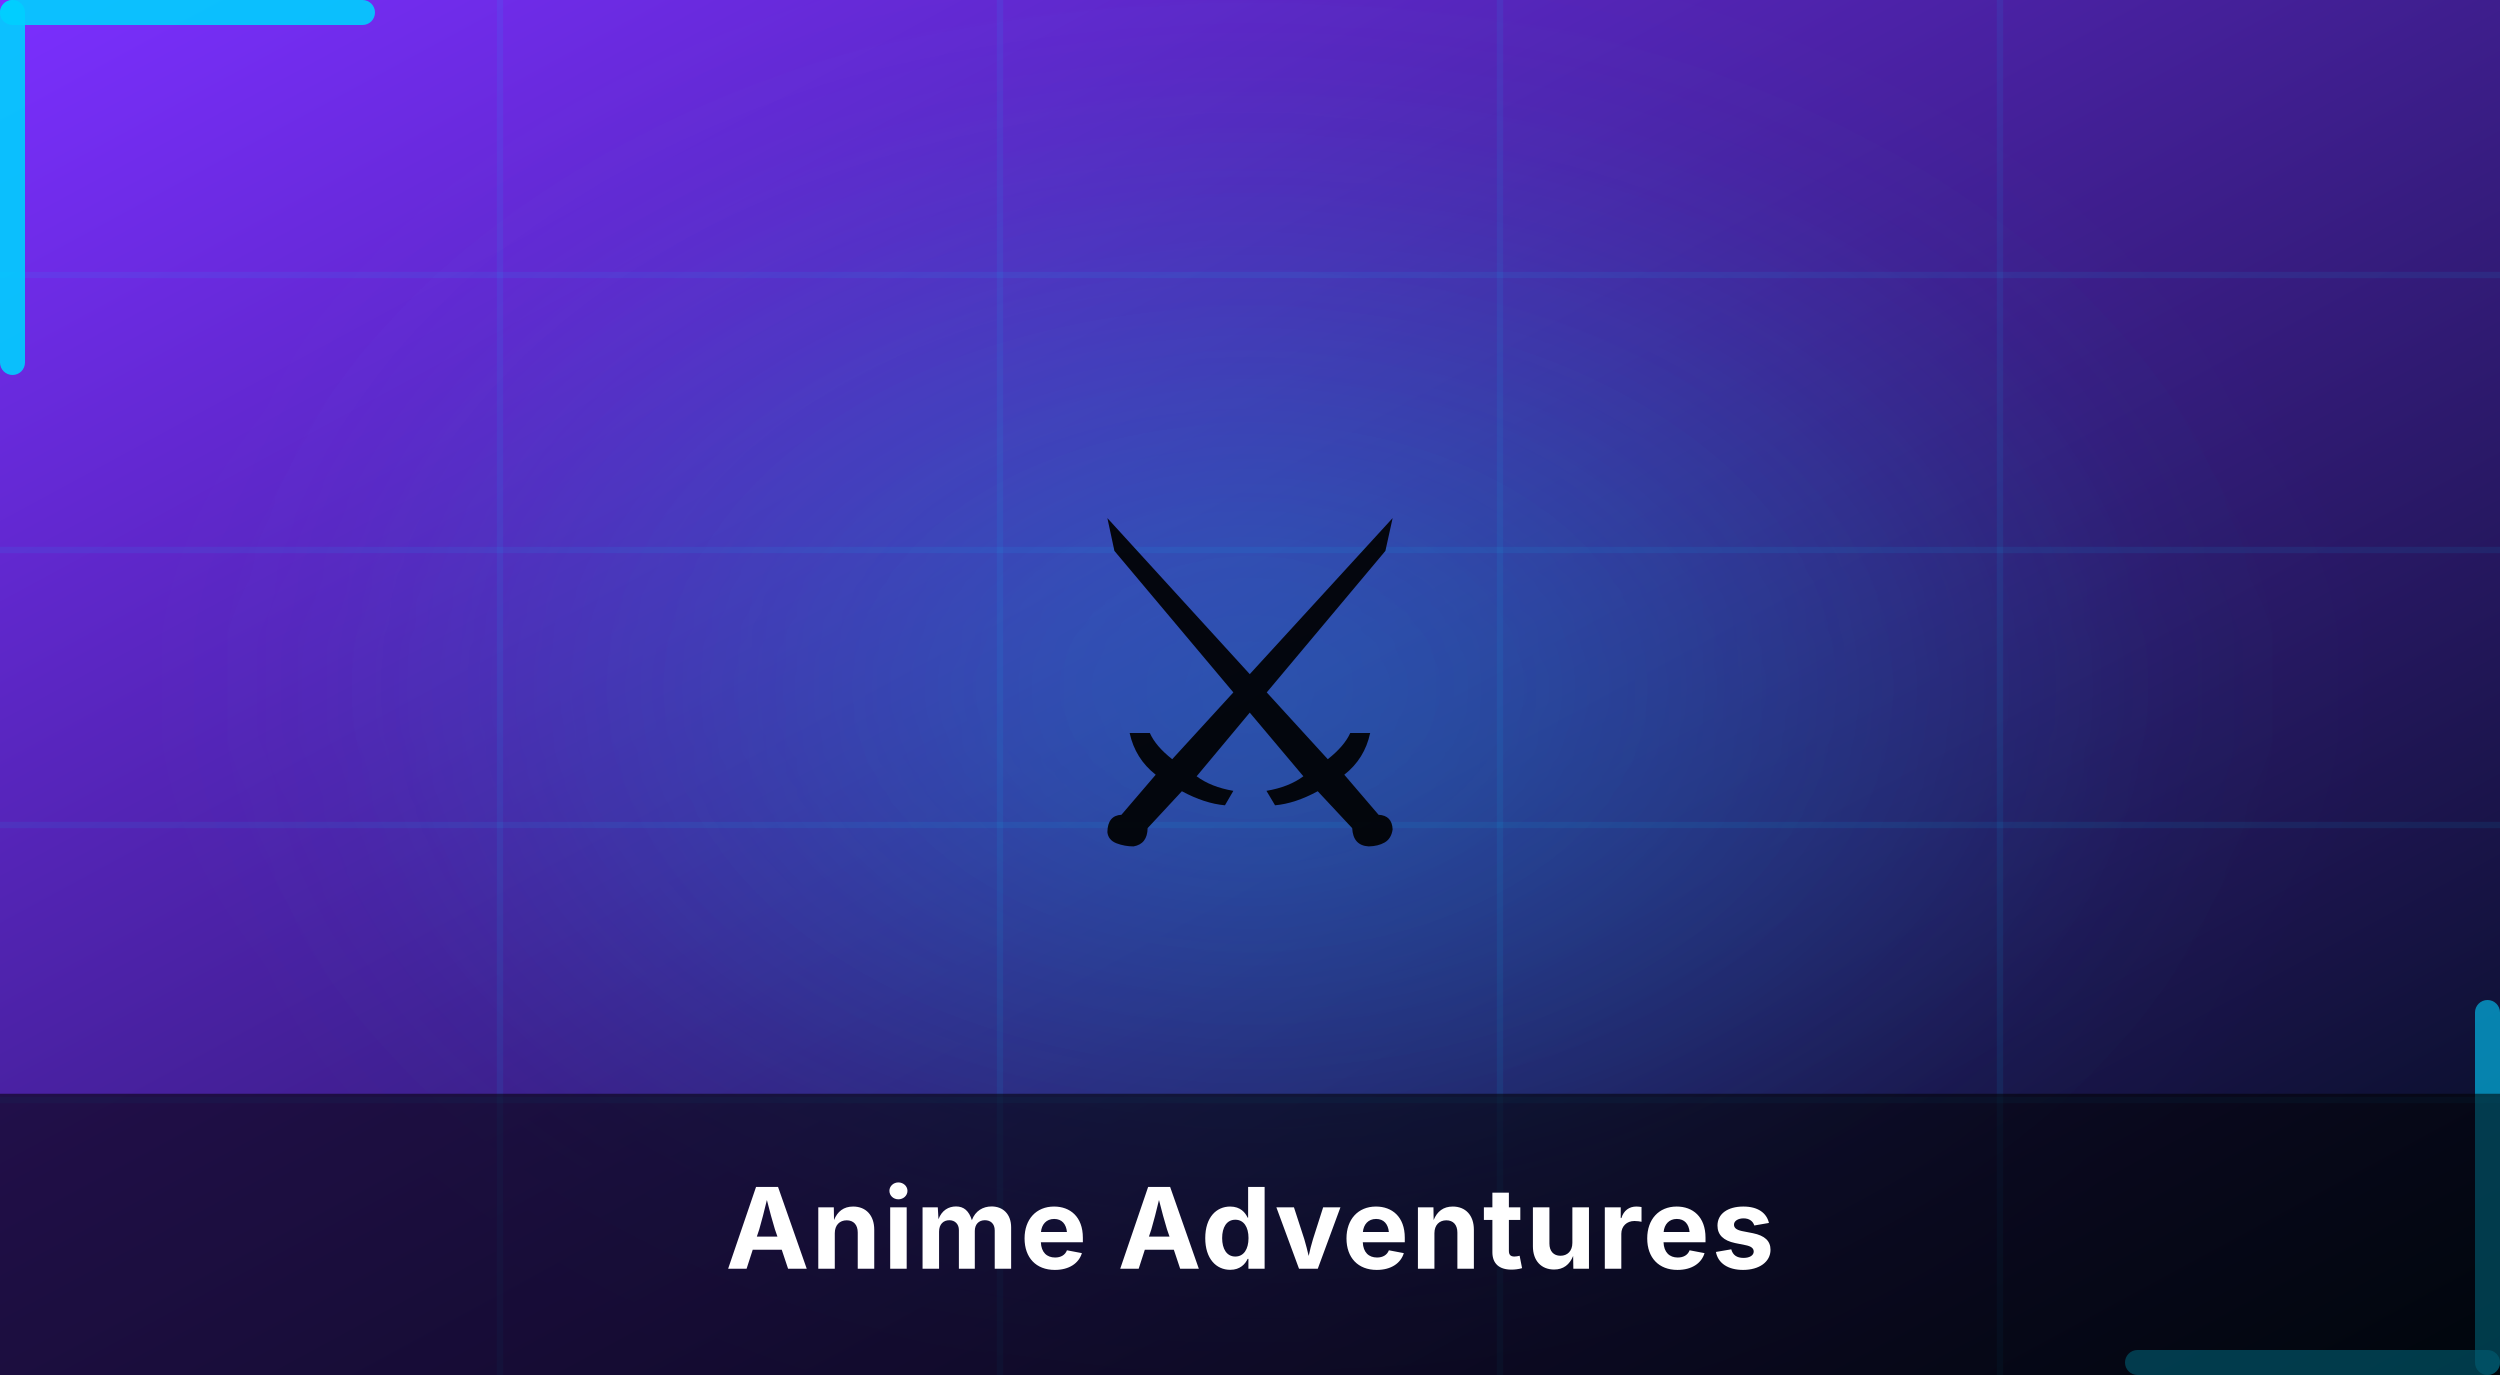
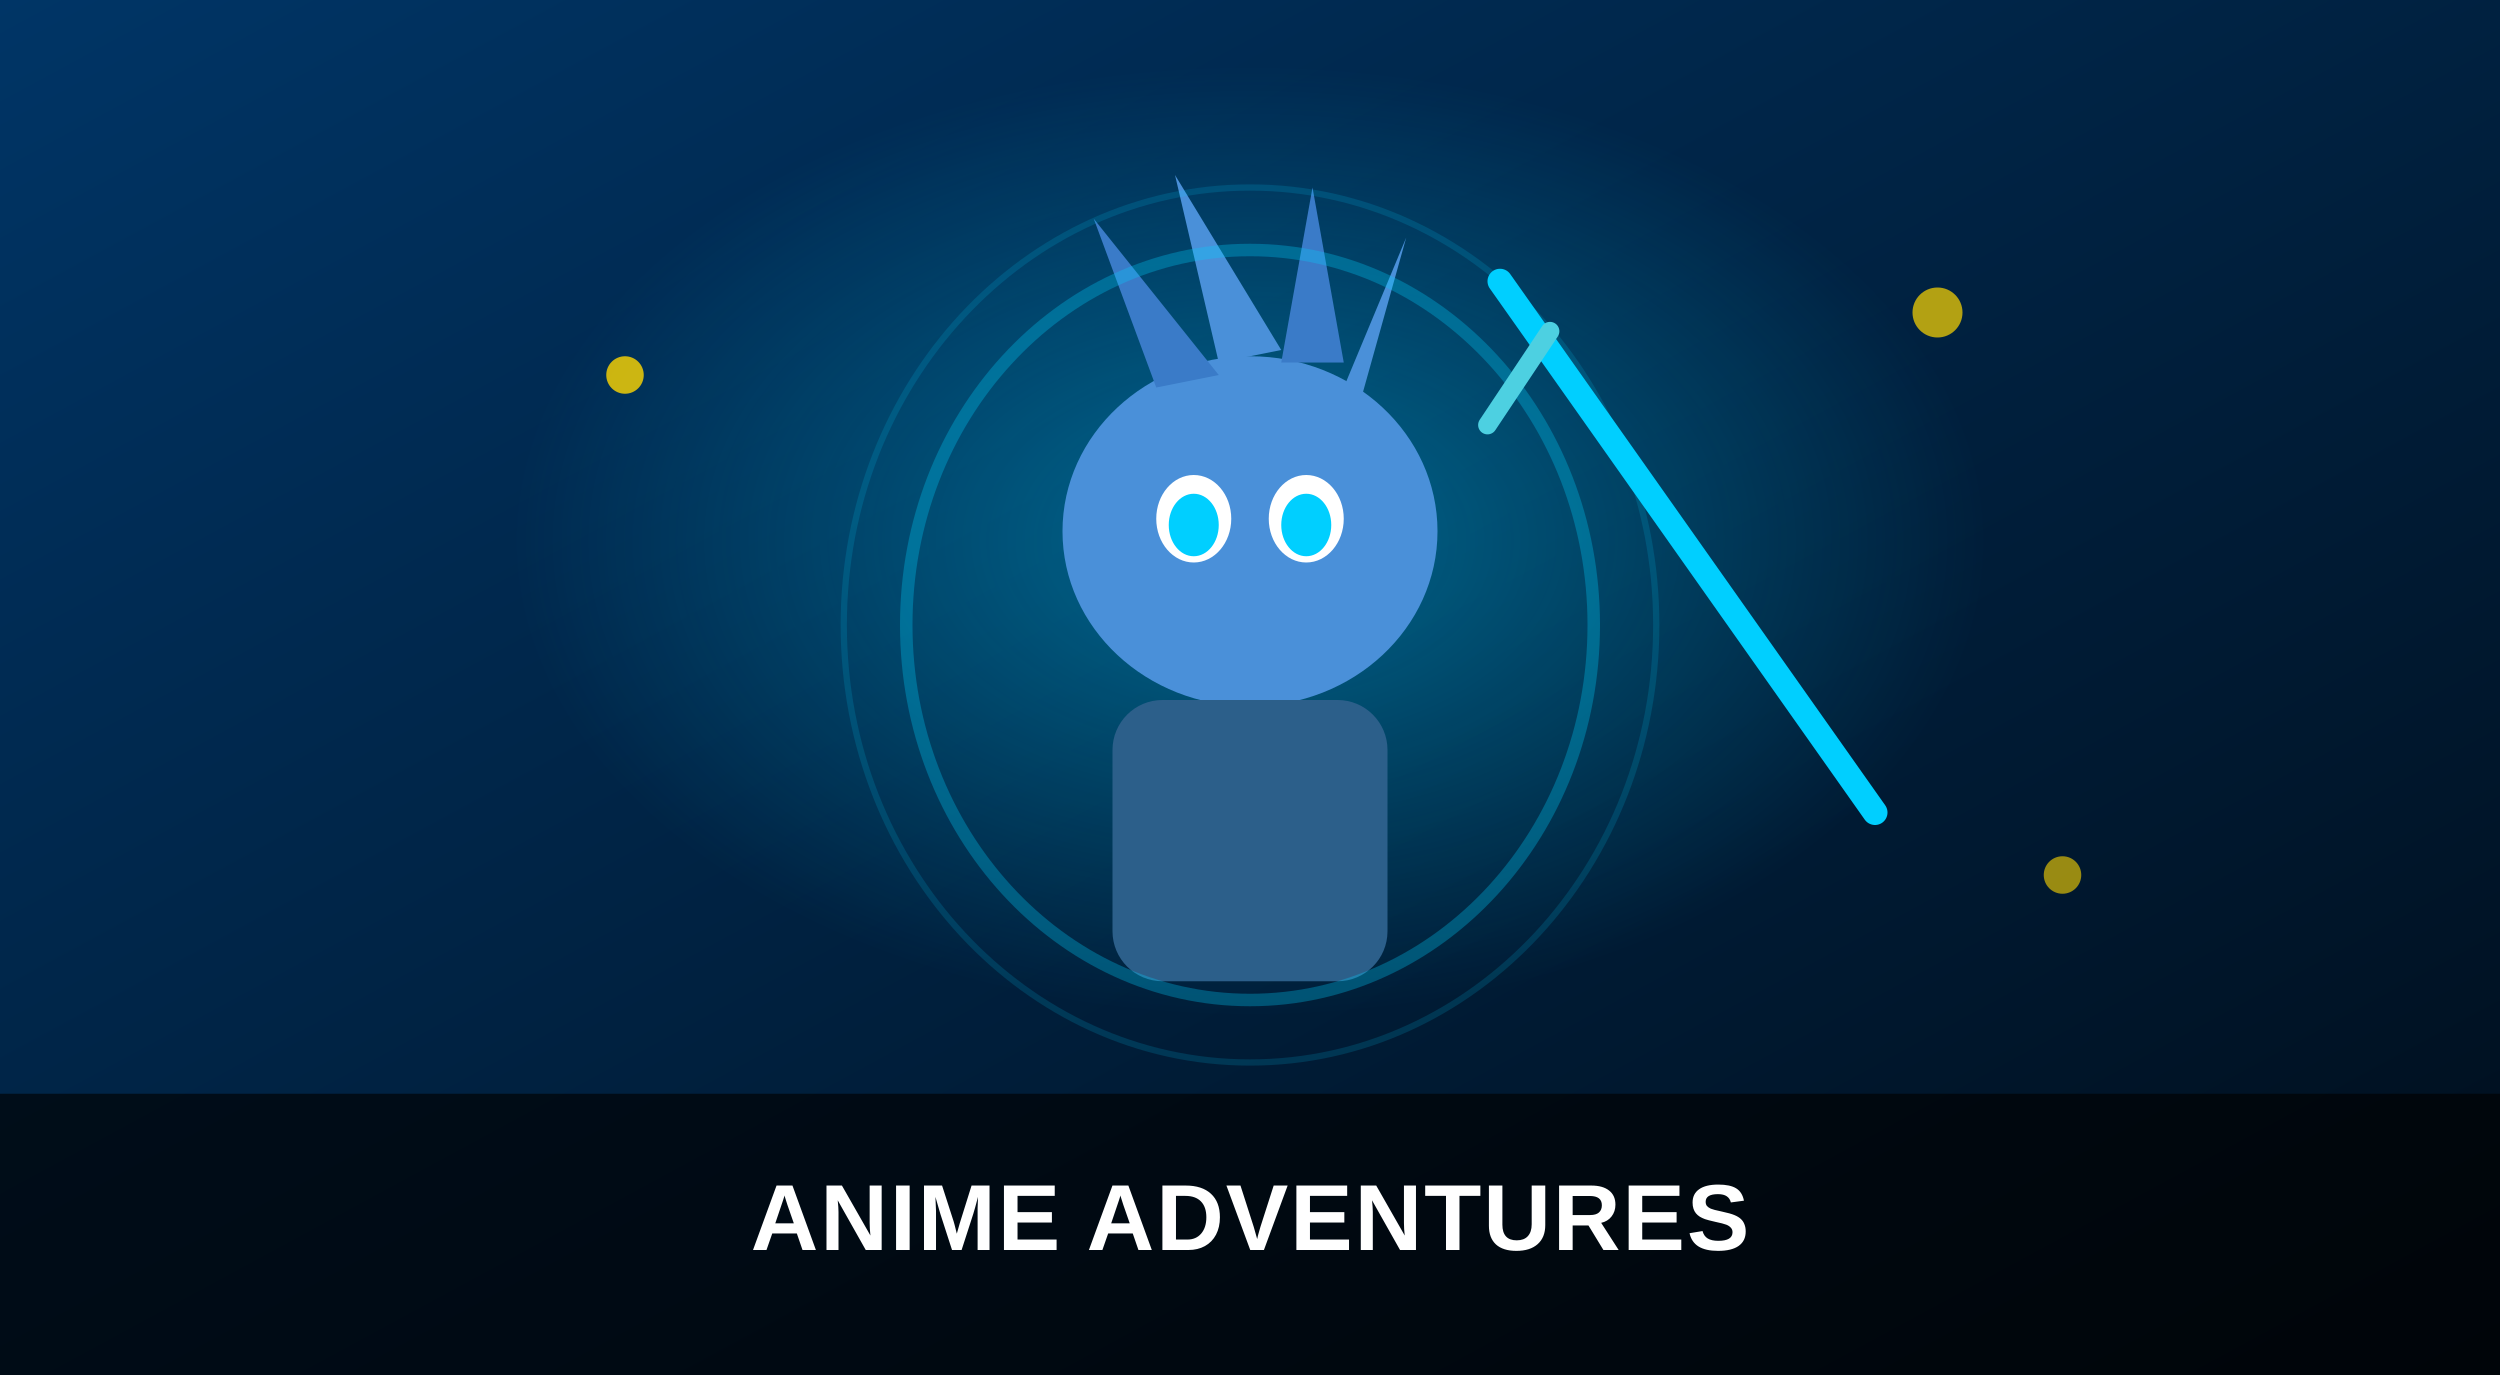
- <svg xmlns="http://www.w3.org/2000/svg" width="400" height="220" viewBox="0 0 400 220">
+ <svg xmlns="http://www.w3.org/2000/svg" viewBox="0 0 400 220" width="400" height="220">
  <defs>
-     <linearGradient id="bg" x1="0%" y1="0%" x2="100%" y2="100%">
-       <stop offset="0%" style="stop-color:#7b2fff;stop-opacity:1" />
-       <stop offset="100%" style="stop-color:#000d1a;stop-opacity:1" />
+     <linearGradient id="bg" x1="0" y1="0" x2="1" y2="1">
+       <stop offset="0%" stop-color="#003566" />
+       <stop offset="100%" stop-color="#000d1a" />
    </linearGradient>
-     <radialGradient id="glow" cx="50%" cy="50%" r="50%">
-       <stop offset="0%" style="stop-color:#00cfff;stop-opacity:0.35" />
-       <stop offset="100%" style="stop-color:#00cfff;stop-opacity:0" />
+     <radialGradient id="glow" cx="50%" cy="45%" r="45%">
+       <stop offset="0%" stop-color="#00cfff" stop-opacity=".4" />
+       <stop offset="100%" stop-color="#00cfff" stop-opacity="0" />
    </radialGradient>
-     <filter id="blur">
-       <feGaussianBlur stdDeviation="18" />
-     </filter>
  </defs>
  <rect width="400" height="220" fill="url(#bg)" />
-   <ellipse cx="200" cy="110" rx="160" ry="100" fill="url(#glow)" filter="url(#blur)" />
-   <g stroke="#00cfff" stroke-opacity="0.08" stroke-width="1">
-     <line x1="0" y1="44" x2="400" y2="44" />
-     <line x1="0" y1="88" x2="400" y2="88" />
-     <line x1="0" y1="132" x2="400" y2="132" />
-     <line x1="0" y1="176" x2="400" y2="176" />
-     <line x1="80" y1="0" x2="80" y2="220" />
-     <line x1="160" y1="0" x2="160" y2="220" />
-     <line x1="240" y1="0" x2="240" y2="220" />
-     <line x1="320" y1="0" x2="320" y2="220" />
-   </g>
-   <rect x="0" y="0" width="4" height="60" fill="#00cfff" opacity="0.9" rx="2" />
-   <rect x="0" y="0" width="60" height="4" fill="#00cfff" opacity="0.9" rx="2" />
-   <rect x="396" y="160" width="4" height="60" fill="#00cfff" opacity="0.6" rx="2" />
-   <rect x="340" y="216" width="60" height="4" fill="#00cfff" opacity="0.6" rx="2" />
-   <text x="200" y="115" font-size="72" text-anchor="middle" dominant-baseline="middle" font-family="Apple Color Emoji, Segoe UI Emoji, Noto Color Emoji, sans-serif" opacity="0.92">⚔️</text>
-   <rect x="0" y="175" width="400" height="45" fill="rgba(0,0,0,0.55)" />
-   <text x="200" y="203" font-size="18" font-weight="bold" text-anchor="middle" font-family="Inter, Arial, sans-serif" fill="white" letter-spacing="0.3">Anime Adventures</text>
+   <ellipse cx="200" cy="95" rx="130" ry="85" fill="url(#glow)" />
+   <ellipse cx="200" cy="85" rx="30" ry="28" fill="#4a90d9" />
+   <polygon points="185,62 175,35 195,60" fill="#3a7bc8" />
+   <polygon points="195,58 188,28 205,56" fill="#4a90d9" />
+   <polygon points="205,58 210,30 215,58" fill="#3a7bc8" />
+   <polygon points="215,62 225,38 218,63" fill="#4a90d9" />
+   <ellipse cx="191" cy="83" rx="6" ry="7" fill="white" />
+   <ellipse cx="209" cy="83" rx="6" ry="7" fill="white" />
+   <ellipse cx="191" cy="84" rx="4" ry="5" fill="#00cfff" />
+   <ellipse cx="209" cy="84" rx="4" ry="5" fill="#00cfff" />
+   <rect x="178" y="112" width="44" height="45" rx="8" fill="#2c5f8a" />
+   <ellipse cx="200" cy="100" rx="55" ry="60" fill="none" stroke="#00cfff" stroke-width="2" opacity=".3" />
+   <ellipse cx="200" cy="100" rx="65" ry="70" fill="none" stroke="#00cfff" stroke-width="1" opacity=".15" />
+   <line x1="240" y1="45" x2="300" y2="130" stroke="#00cfff" stroke-width="4" stroke-linecap="round" />
+   <line x1="248" y1="53" x2="238" y2="68" stroke="#4dd0e1" stroke-width="3" stroke-linecap="round" />
+   <circle cx="100" cy="60" r="3" fill="#ffd700" opacity=".8" />
+   <circle cx="310" cy="50" r="4" fill="#ffd700" opacity=".7" />
+   <circle cx="330" cy="140" r="3" fill="#ffd700" opacity=".6" />
+   <rect x="0" y="175" width="400" height="45" fill="rgba(0,0,0,.65)" />
+   <text x="200" y="200" font-size="15" font-weight="bold" text-anchor="middle" font-family="Arial Black,Arial,sans-serif" fill="white" letter-spacing=".3">ANIME ADVENTURES</text>
</svg>
